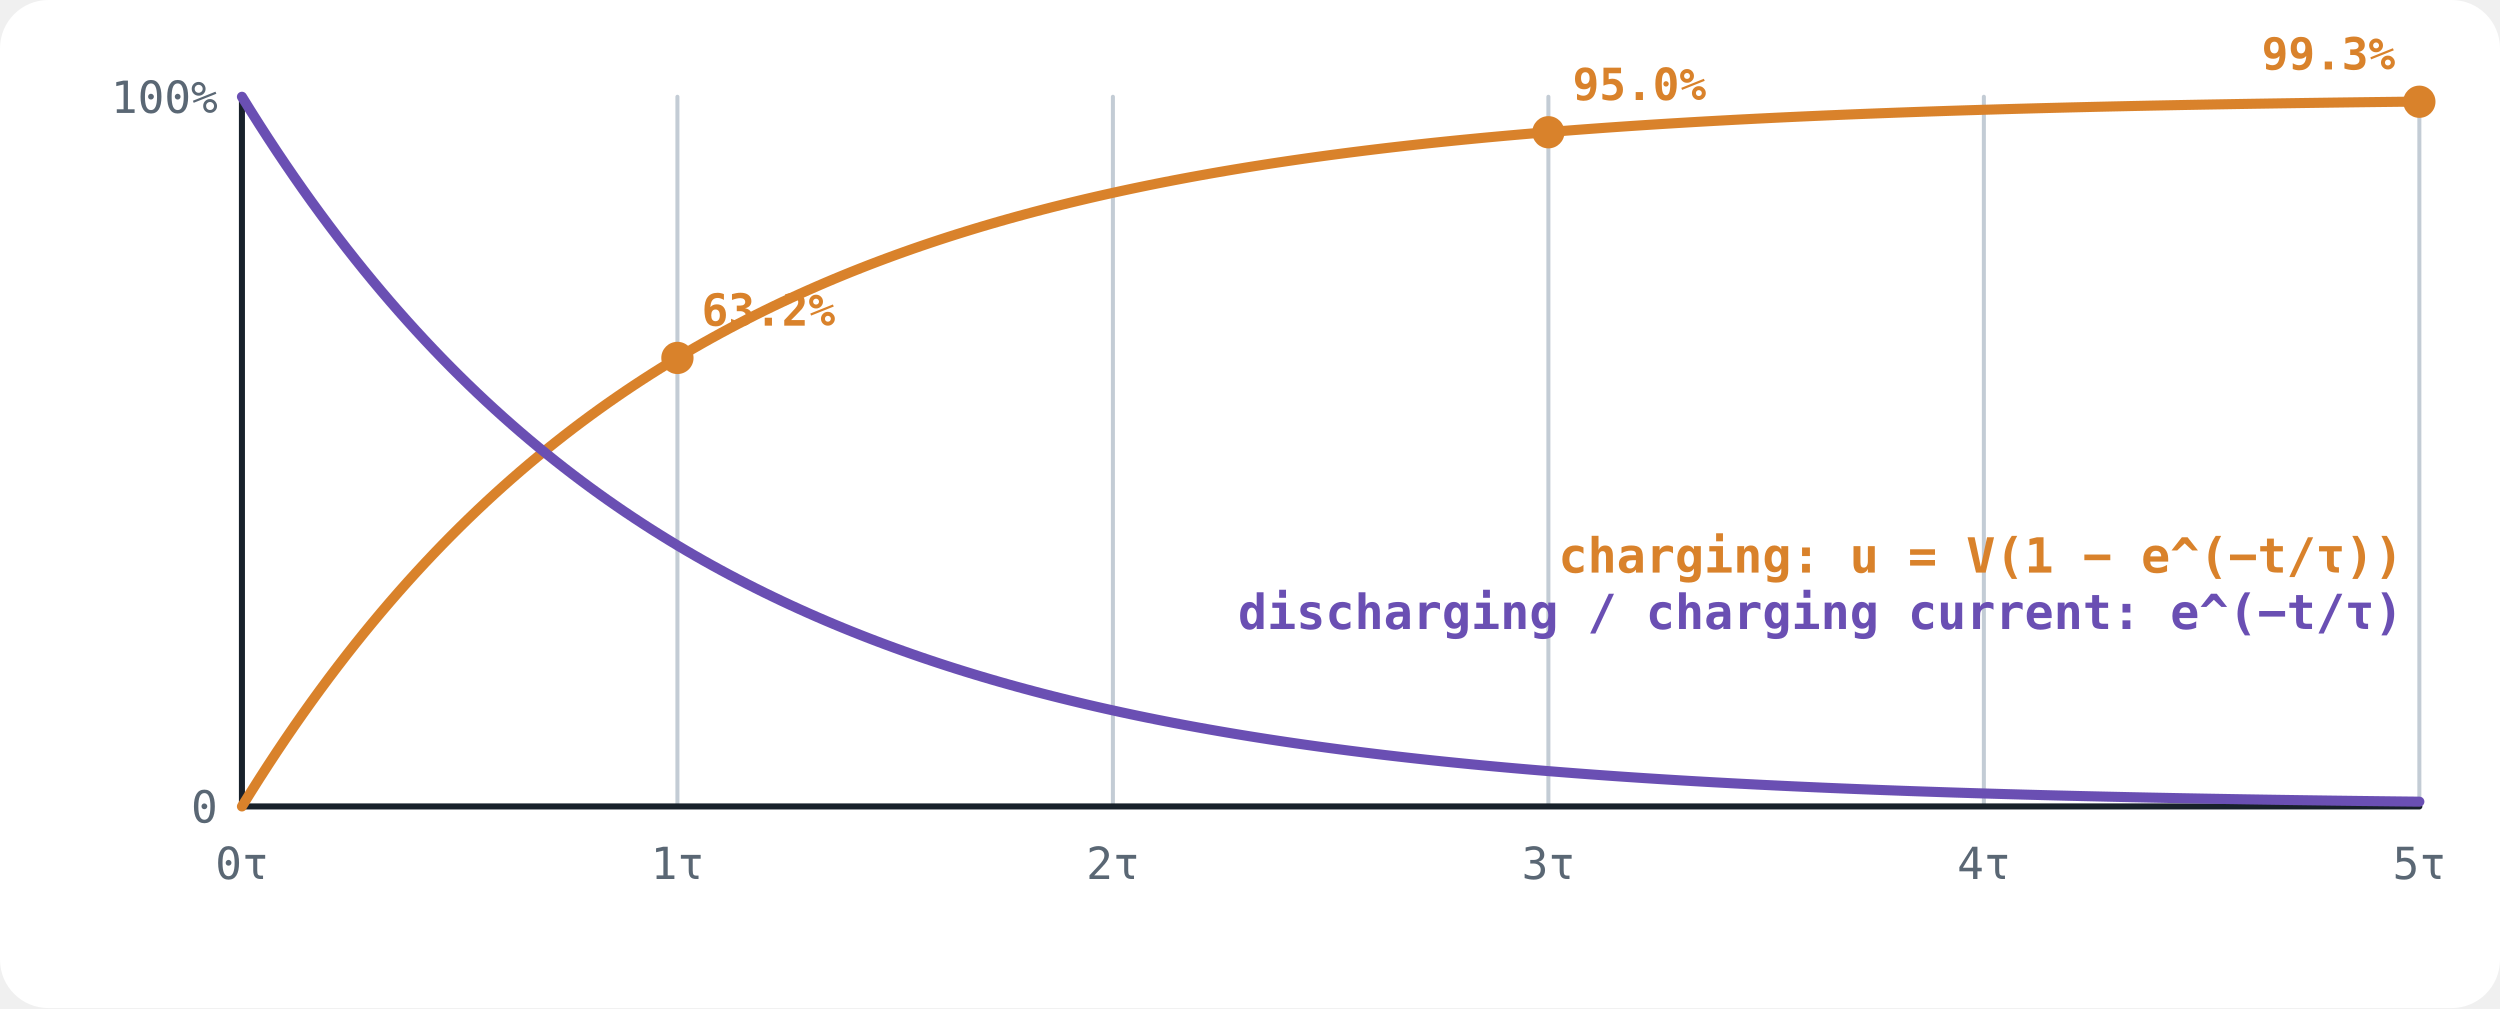
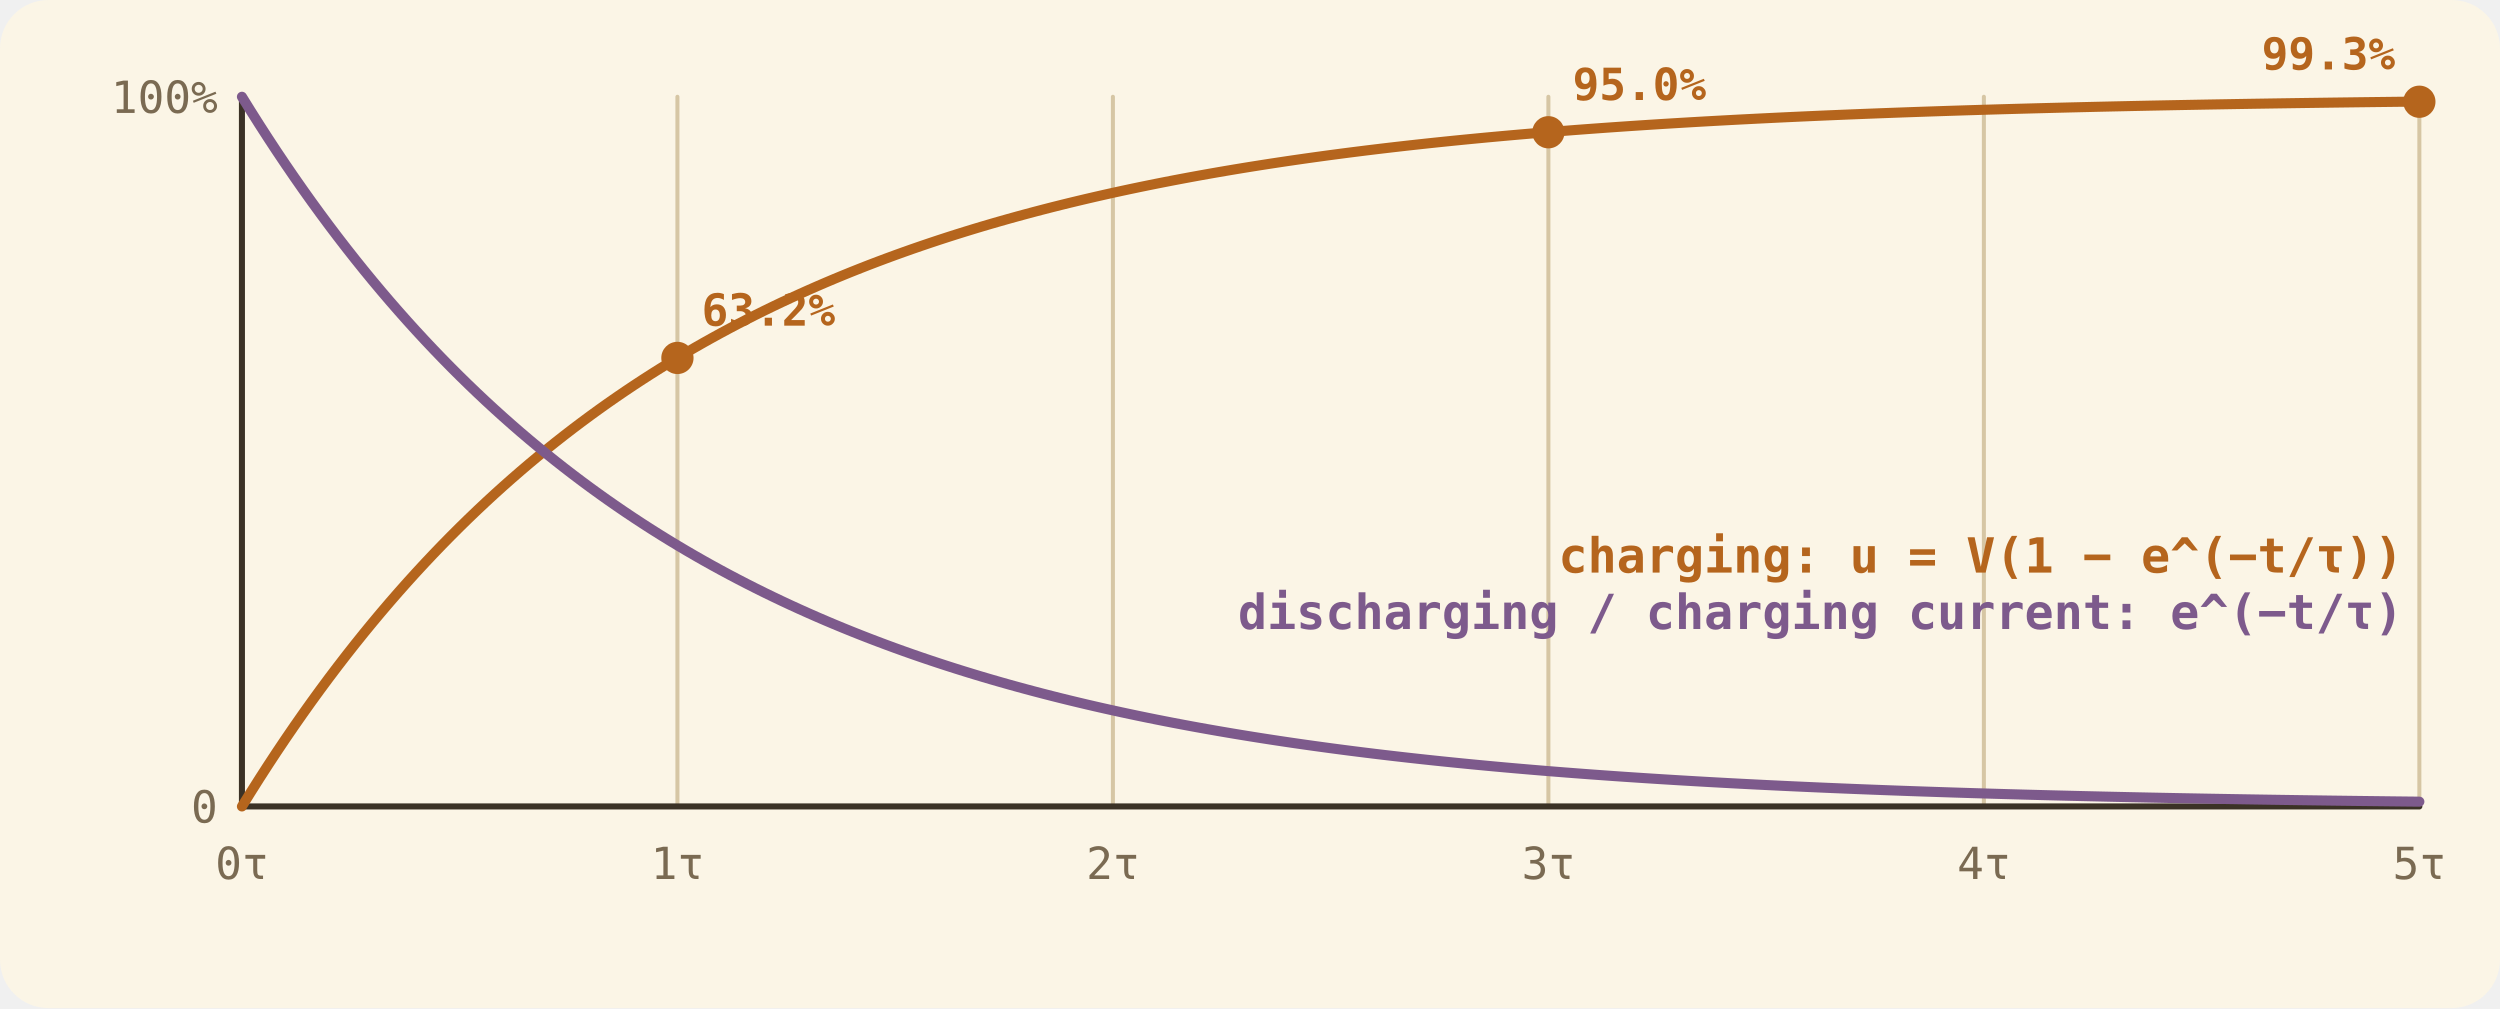
<svg xmlns="http://www.w3.org/2000/svg" viewBox="0 0 620 250" width="620" height="250">
-   <rect width="620" height="250" rx="12" fill="#ffffff" />
-   <polyline points="60.0,24 60.0,200" fill="none" stroke="#c3ccd5" stroke-width="1" stroke-linecap="round" stroke-linejoin="round" />
-   <text x="60.0" y="218" font-family="JetBrains Mono, monospace" font-size="11" font-weight="400" fill="#5a6774" text-anchor="middle">0τ</text>
-   <polyline points="168.0,24 168.0,200" fill="none" stroke="#c3ccd5" stroke-width="1" stroke-linecap="round" stroke-linejoin="round" />
-   <text x="168.0" y="218" font-family="JetBrains Mono, monospace" font-size="11" font-weight="400" fill="#5a6774" text-anchor="middle">1τ</text>
-   <polyline points="276.0,24 276.0,200" fill="none" stroke="#c3ccd5" stroke-width="1" stroke-linecap="round" stroke-linejoin="round" />
-   <text x="276.0" y="218" font-family="JetBrains Mono, monospace" font-size="11" font-weight="400" fill="#5a6774" text-anchor="middle">2τ</text>
-   <polyline points="384.0,24 384.0,200" fill="none" stroke="#c3ccd5" stroke-width="1" stroke-linecap="round" stroke-linejoin="round" />
-   <text x="384.0" y="218" font-family="JetBrains Mono, monospace" font-size="11" font-weight="400" fill="#5a6774" text-anchor="middle">3τ</text>
-   <polyline points="492.0,24 492.0,200" fill="none" stroke="#c3ccd5" stroke-width="1" stroke-linecap="round" stroke-linejoin="round" />
-   <text x="492.0" y="218" font-family="JetBrains Mono, monospace" font-size="11" font-weight="400" fill="#5a6774" text-anchor="middle">4τ</text>
-   <polyline points="600.0,24 600.0,200" fill="none" stroke="#c3ccd5" stroke-width="1" stroke-linecap="round" stroke-linejoin="round" />
-   <text x="600.0" y="218" font-family="JetBrains Mono, monospace" font-size="11" font-weight="400" fill="#5a6774" text-anchor="middle">5τ</text>
-   <polyline points="60,200 600,200" fill="none" stroke="#18212b" stroke-width="1.5" stroke-linecap="round" stroke-linejoin="round" />
-   <polyline points="60,24 60,200" fill="none" stroke="#18212b" stroke-width="1.5" stroke-linecap="round" stroke-linejoin="round" />
-   <polyline points="60.0,200.0 62.16,196.515 64.32,193.099 66.48,189.751 68.64,186.468 70.8,183.251 72.96,180.098 75.12,177.007 77.28,173.977 79.44,171.008 81.6,168.097 83.76,165.243 85.92,162.447 88.08,159.705 90.24,157.018 92.4,154.384 94.56,151.802 96.72,149.272 98.88,146.791 101.04,144.36 103.2,141.976 105.36,139.64 107.52,137.35 109.68,135.106 111.84,132.906 114.0,130.749 116.16,128.636 118.32,126.564 120.48,124.533 122.64,122.542 124.8,120.591 126.96,118.678 129.12,116.803 131.28,114.966 133.44,113.165 135.6,111.399 137.76,109.668 139.92,107.972 142.08,106.309 144.24,104.679 146.4,103.082 148.56,101.516 150.72,99.981 152.88,98.477 155.04,97.002 157.2,95.556 159.36,94.139 161.52,92.75 163.68,91.389 165.84,90.055 168.0,88.747 170.16,87.465 172.32,86.208 174.48,84.976 176.64,83.769 178.8,82.585 180.96,81.425 183.12,80.288 185.28,79.174 187.44,78.081 189.6,77.01 191.76,75.961 193.92,74.932 196.08,73.923 198.24,72.935 200.4,71.966 202.56,71.016 204.72,70.085 206.88,69.172 209.04,68.278 211.2,67.401 213.36,66.542 215.52,65.699 217.68,64.874 219.84,64.064 222.0,63.271 224.16,62.493 226.32,61.731 228.48,60.984 230.64,60.252 232.8,59.534 234.96,58.83 237.12,58.14 239.28,57.464 241.44,56.802 243.6,56.152 245.76,55.516 247.92,54.892 250.08,54.28 252.24,53.68 254.4,53.093 256.56,52.517 258.72,51.952 260.88,51.398 263.04,50.856 265.2,50.324 267.36,49.803 269.52,49.292 271.68,48.791 273.84,48.3 276.0,47.819 278.16,47.347 280.32,46.885 282.48,46.432 284.64,45.988 286.8,45.552 288.96,45.126 291.12,44.707 293.28,44.297 295.44,43.895 297.6,43.501 299.76,43.115 301.92,42.737 304.08,42.366 306.24,42.002 308.4,41.646 310.56,41.296 312.72,40.954 314.88,40.618 317.04,40.289 319.2,39.966 321.36,39.65 323.52,39.34 325.68,39.037 327.84,38.739 330.0,38.447 332.16,38.161 334.32,37.88 336.48,37.606 338.64,37.336 340.8,37.072 342.96,36.813 345.12,36.56 347.28,36.311 349.44,36.067 351.6,35.828 353.76,35.594 355.92,35.364 358.08,35.139 360.24,34.919 362.4,34.703 364.56,34.491 366.72,34.283 368.88,34.079 371.04,33.88 373.2,33.684 375.36,33.492 377.52,33.304 379.68,33.12 381.84,32.94 384.0,32.763 386.16,32.589 388.32,32.419 390.48,32.252 392.64,32.089 394.8,31.929 396.96,31.772 399.12,31.618 401.28,31.467 403.44,31.319 405.6,31.174 407.76,31.032 409.92,30.893 412.08,30.756 414.24,30.623 416.4,30.491 418.56,30.363 420.72,30.237 422.88,30.113 425.04,29.992 427.2,29.874 429.36,29.757 431.52,29.643 433.68,29.532 435.84,29.422 438.0,29.315 440.16,29.21 442.32,29.106 444.48,29.005 446.64,28.906 448.8,28.809 450.96,28.714 453.12,28.62 455.28,28.529 457.44,28.439 459.6,28.351 461.76,28.265 463.92,28.181 466.08,28.098 468.24,28.017 470.4,27.937 472.56,27.859 474.72,27.783 476.88,27.708 479.04,27.635 481.2,27.563 483.36,27.492 485.52,27.423 487.68,27.355 489.84,27.289 492.0,27.224 494.16,27.16 496.32,27.097 498.48,27.036 500.64,26.976 502.8,26.917 504.96,26.859 507.12,26.802 509.28,26.747 511.44,26.693 513.6,26.639 515.76,26.587 517.92,26.536 520.08,26.486 522.24,26.436 524.4,26.388 526.56,26.341 528.72,26.294 530.88,26.249 533.04,26.204 535.2,26.161 537.36,26.118 539.52,26.076 541.68,26.035 543.84,25.995 546.0,25.955 548.16,25.916 550.32,25.879 552.48,25.841 554.64,25.805 556.8,25.769 558.96,25.734 561.12,25.7 563.28,25.666 565.44,25.633 567.6,25.601 569.76,25.569 571.92,25.538 574.08,25.508 576.24,25.478 578.4,25.448 580.56,25.42 582.72,25.392 584.88,25.364 587.04,25.337 589.2,25.311 591.36,25.285 593.52,25.259 595.68,25.234 597.84,25.21 600.0,25.186" fill="none" stroke="#d9822b" stroke-width="2.5" stroke-linecap="round" stroke-linejoin="round" />
-   <polyline points="60.0,24.0 62.16,27.485 64.32,30.901 66.48,34.249 68.64,37.532 70.8,40.749 72.96,43.902 75.12,46.993 77.28,50.023 79.44,52.992 81.6,55.903 83.76,58.757 85.92,61.553 88.08,64.295 90.24,66.982 92.4,69.616 94.56,72.198 96.72,74.728 98.88,77.209 101.04,79.64 103.2,82.024 105.36,84.36 107.52,86.65 109.68,88.894 111.84,91.094 114.0,93.251 116.16,95.364 118.32,97.436 120.48,99.467 122.64,101.458 124.8,103.409 126.96,105.322 129.12,107.197 131.28,109.034 133.44,110.835 135.6,112.601 137.76,114.332 139.92,116.028 142.08,117.691 144.24,119.321 146.4,120.918 148.56,122.484 150.72,124.019 152.88,125.523 155.04,126.998 157.2,128.444 159.36,129.861 161.52,131.25 163.68,132.611 165.84,133.945 168.0,135.253 170.16,136.535 172.32,137.792 174.48,139.024 176.64,140.231 178.8,141.415 180.96,142.575 183.12,143.712 185.28,144.826 187.44,145.919 189.6,146.99 191.76,148.039 193.92,149.068 196.08,150.077 198.24,151.065 200.4,152.034 202.56,152.984 204.72,153.915 206.88,154.828 209.04,155.722 211.2,156.599 213.36,157.458 215.52,158.301 217.68,159.126 219.84,159.936 222.0,160.729 224.16,161.507 226.32,162.269 228.48,163.016 230.64,163.748 232.8,164.466 234.96,165.17 237.12,165.86 239.28,166.536 241.44,167.198 243.6,167.848 245.76,168.484 247.92,169.108 250.08,169.72 252.24,170.32 254.4,170.907 256.56,171.483 258.72,172.048 260.88,172.602 263.04,173.144 265.2,173.676 267.36,174.197 269.52,174.708 271.68,175.209 273.84,175.7 276.0,176.181 278.16,176.653 280.32,177.115 282.48,177.568 284.64,178.012 286.8,178.448 288.96,178.874 291.12,179.293 293.28,179.703 295.44,180.105 297.6,180.499 299.76,180.885 301.92,181.263 304.08,181.634 306.24,181.998 308.4,182.354 310.56,182.704 312.72,183.046 314.88,183.382 317.04,183.711 319.2,184.034 321.36,184.35 323.52,184.66 325.68,184.963 327.84,185.261 330.0,185.553 332.16,185.839 334.32,186.12 336.48,186.394 338.64,186.664 340.8,186.928 342.96,187.187 345.12,187.44 347.28,187.689 349.44,187.933 351.6,188.172 353.76,188.406 355.92,188.636 358.08,188.861 360.24,189.081 362.4,189.297 364.56,189.509 366.72,189.717 368.88,189.921 371.04,190.12 373.2,190.316 375.36,190.508 377.52,190.696 379.68,190.88 381.84,191.06 384.0,191.237 386.16,191.411 388.32,191.581 390.48,191.748 392.64,191.911 394.8,192.071 396.96,192.228 399.12,192.382 401.28,192.533 403.44,192.681 405.6,192.826 407.76,192.968 409.92,193.107 412.08,193.244 414.24,193.377 416.4,193.509 418.56,193.637 420.72,193.763 422.88,193.887 425.04,194.008 427.2,194.126 429.36,194.243 431.52,194.357 433.68,194.468 435.84,194.578 438.0,194.685 440.16,194.79 442.32,194.894 444.48,194.995 446.64,195.094 448.8,195.191 450.96,195.286 453.12,195.38 455.28,195.471 457.44,195.561 459.6,195.649 461.76,195.735 463.92,195.819 466.08,195.902 468.24,195.983 470.4,196.063 472.56,196.141 474.72,196.217 476.88,196.292 479.04,196.365 481.2,196.437 483.36,196.508 485.52,196.577 487.68,196.645 489.84,196.711 492.0,196.776 494.16,196.84 496.32,196.903 498.48,196.964 500.64,197.024 502.8,197.083 504.96,197.141 507.12,197.198 509.28,197.253 511.44,197.307 513.6,197.361 515.76,197.413 517.92,197.464 520.08,197.514 522.24,197.564 524.4,197.612 526.56,197.659 528.72,197.706 530.88,197.751 533.04,197.796 535.2,197.839 537.36,197.882 539.52,197.924 541.68,197.965 543.84,198.005 546.0,198.045 548.16,198.084 550.32,198.121 552.48,198.159 554.64,198.195 556.8,198.231 558.96,198.266 561.12,198.3 563.28,198.334 565.44,198.367 567.6,198.399 569.76,198.431 571.92,198.462 574.08,198.492 576.24,198.522 578.4,198.552 580.56,198.58 582.72,198.608 584.88,198.636 587.04,198.663 589.2,198.689 591.36,198.715 593.52,198.741 595.68,198.766 597.84,198.79 600.0,198.814" fill="none" stroke="#6a4fb3" stroke-width="2.5" stroke-linecap="round" stroke-linejoin="round" />
-   <circle cx="168.0" cy="88.768" r="4" fill="#d9822b" />
-   <text x="174.0" y="80.768" font-family="JetBrains Mono, monospace" font-size="11" font-weight="600" fill="#d9822b" text-anchor="start">63.2%</text>
-   <circle cx="384.0" cy="32.8" r="4" fill="#d9822b" />
-   <text x="390.0" y="24.8" font-family="JetBrains Mono, monospace" font-size="11" font-weight="600" fill="#d9822b" text-anchor="start">95.0%</text>
-   <circle cx="600.0" cy="25.232" r="4" fill="#d9822b" />
-   <text x="594.0" y="17.232" font-family="JetBrains Mono, monospace" font-size="11" font-weight="600" fill="#d9822b" text-anchor="end">99.3%</text>
-   <text x="54" y="28" font-family="JetBrains Mono, monospace" font-size="11" font-weight="400" fill="#5a6774" text-anchor="end">100%</text>
-   <text x="54" y="204" font-family="JetBrains Mono, monospace" font-size="11" font-weight="400" fill="#5a6774" text-anchor="end">0</text>
-   <text x="596" y="142.0" font-family="JetBrains Mono, monospace" font-size="12" font-weight="600" fill="#d9822b" text-anchor="end">charging: u = V(1 − e^(−t/τ))</text>
-   <text x="596" y="156.0" font-family="JetBrains Mono, monospace" font-size="12" font-weight="600" fill="#6a4fb3" text-anchor="end">discharging / charging current: e^(−t/τ)</text>
+   <rect width="620" height="250" rx="12" fill="#fbf5e6" />
+   <polyline points="60.0,24 60.0,200" fill="none" stroke="#d6c6a4" stroke-width="1" stroke-linecap="round" stroke-linejoin="round" />
+   <text x="60.0" y="218" font-family="JetBrains Mono, monospace" font-size="11" font-weight="400" fill="#7a6a52" text-anchor="middle">0τ</text>
+   <polyline points="168.0,24 168.0,200" fill="none" stroke="#d6c6a4" stroke-width="1" stroke-linecap="round" stroke-linejoin="round" />
+   <text x="168.0" y="218" font-family="JetBrains Mono, monospace" font-size="11" font-weight="400" fill="#7a6a52" text-anchor="middle">1τ</text>
+   <polyline points="276.0,24 276.0,200" fill="none" stroke="#d6c6a4" stroke-width="1" stroke-linecap="round" stroke-linejoin="round" />
+   <text x="276.0" y="218" font-family="JetBrains Mono, monospace" font-size="11" font-weight="400" fill="#7a6a52" text-anchor="middle">2τ</text>
+   <polyline points="384.0,24 384.0,200" fill="none" stroke="#d6c6a4" stroke-width="1" stroke-linecap="round" stroke-linejoin="round" />
+   <text x="384.0" y="218" font-family="JetBrains Mono, monospace" font-size="11" font-weight="400" fill="#7a6a52" text-anchor="middle">3τ</text>
+   <polyline points="492.0,24 492.0,200" fill="none" stroke="#d6c6a4" stroke-width="1" stroke-linecap="round" stroke-linejoin="round" />
+   <text x="492.0" y="218" font-family="JetBrains Mono, monospace" font-size="11" font-weight="400" fill="#7a6a52" text-anchor="middle">4τ</text>
+   <polyline points="600.0,24 600.0,200" fill="none" stroke="#d6c6a4" stroke-width="1" stroke-linecap="round" stroke-linejoin="round" />
+   <text x="600.0" y="218" font-family="JetBrains Mono, monospace" font-size="11" font-weight="400" fill="#7a6a52" text-anchor="middle">5τ</text>
+   <polyline points="60,200 600,200" fill="none" stroke="#3b3226" stroke-width="1.5" stroke-linecap="round" stroke-linejoin="round" />
+   <polyline points="60,24 60,200" fill="none" stroke="#3b3226" stroke-width="1.5" stroke-linecap="round" stroke-linejoin="round" />
+   <polyline points="60.0,200.0 62.16,196.515 64.32,193.099 66.48,189.751 68.64,186.468 70.8,183.251 72.96,180.098 75.12,177.007 77.28,173.977 79.44,171.008 81.6,168.097 83.76,165.243 85.92,162.447 88.08,159.705 90.24,157.018 92.4,154.384 94.56,151.802 96.72,149.272 98.88,146.791 101.04,144.36 103.2,141.976 105.36,139.64 107.52,137.35 109.68,135.106 111.84,132.906 114.0,130.749 116.16,128.636 118.32,126.564 120.48,124.533 122.64,122.542 124.8,120.591 126.96,118.678 129.12,116.803 131.28,114.966 133.44,113.165 135.6,111.399 137.76,109.668 139.92,107.972 142.08,106.309 144.24,104.679 146.4,103.082 148.56,101.516 150.72,99.981 152.88,98.477 155.04,97.002 157.2,95.556 159.36,94.139 161.52,92.75 163.68,91.389 165.84,90.055 168.0,88.747 170.16,87.465 172.32,86.208 174.48,84.976 176.64,83.769 178.8,82.585 180.96,81.425 183.12,80.288 185.28,79.174 187.44,78.081 189.6,77.01 191.76,75.961 193.92,74.932 196.08,73.923 198.24,72.935 200.4,71.966 202.56,71.016 204.72,70.085 206.88,69.172 209.04,68.278 211.2,67.401 213.36,66.542 215.52,65.699 217.68,64.874 219.84,64.064 222.0,63.271 224.16,62.493 226.32,61.731 228.48,60.984 230.64,60.252 232.8,59.534 234.96,58.83 237.12,58.14 239.28,57.464 241.44,56.802 243.6,56.152 245.76,55.516 247.92,54.892 250.08,54.28 252.24,53.68 254.4,53.093 256.56,52.517 258.72,51.952 260.88,51.398 263.04,50.856 265.2,50.324 267.36,49.803 269.52,49.292 271.68,48.791 273.84,48.3 276.0,47.819 278.16,47.347 280.32,46.885 282.48,46.432 284.64,45.988 286.8,45.552 288.96,45.126 291.12,44.707 293.28,44.297 295.44,43.895 297.6,43.501 299.76,43.115 301.92,42.737 304.08,42.366 306.24,42.002 308.4,41.646 310.56,41.296 312.72,40.954 314.88,40.618 317.04,40.289 319.2,39.966 321.36,39.65 323.52,39.34 325.68,39.037 327.84,38.739 330.0,38.447 332.16,38.161 334.32,37.88 336.48,37.606 338.64,37.336 340.8,37.072 342.96,36.813 345.12,36.56 347.28,36.311 349.44,36.067 351.6,35.828 353.76,35.594 355.92,35.364 358.08,35.139 360.24,34.919 362.4,34.703 364.56,34.491 366.72,34.283 368.88,34.079 371.04,33.88 373.2,33.684 375.36,33.492 377.52,33.304 379.68,33.12 381.84,32.94 384.0,32.763 386.16,32.589 388.32,32.419 390.48,32.252 392.64,32.089 394.8,31.929 396.96,31.772 399.12,31.618 401.28,31.467 403.44,31.319 405.6,31.174 407.76,31.032 409.92,30.893 412.08,30.756 414.24,30.623 416.4,30.491 418.56,30.363 420.72,30.237 422.88,30.113 425.04,29.992 427.2,29.874 429.36,29.757 431.52,29.643 433.68,29.532 435.84,29.422 438.0,29.315 440.16,29.21 442.32,29.106 444.48,29.005 446.64,28.906 448.8,28.809 450.96,28.714 453.12,28.62 455.28,28.529 457.44,28.439 459.6,28.351 461.76,28.265 463.92,28.181 466.08,28.098 468.24,28.017 470.4,27.937 472.56,27.859 474.72,27.783 476.88,27.708 479.04,27.635 481.2,27.563 483.36,27.492 485.52,27.423 487.68,27.355 489.84,27.289 492.0,27.224 494.16,27.16 496.32,27.097 498.48,27.036 500.64,26.976 502.8,26.917 504.96,26.859 507.12,26.802 509.28,26.747 511.44,26.693 513.6,26.639 515.76,26.587 517.92,26.536 520.08,26.486 522.24,26.436 524.4,26.388 526.56,26.341 528.72,26.294 530.88,26.249 533.04,26.204 535.2,26.161 537.36,26.118 539.52,26.076 541.68,26.035 543.84,25.995 546.0,25.955 548.16,25.916 550.32,25.879 552.48,25.841 554.64,25.805 556.8,25.769 558.96,25.734 561.12,25.7 563.28,25.666 565.44,25.633 567.6,25.601 569.76,25.569 571.92,25.538 574.08,25.508 576.24,25.478 578.4,25.448 580.56,25.42 582.72,25.392 584.88,25.364 587.04,25.337 589.2,25.311 591.36,25.285 593.52,25.259 595.68,25.234 597.84,25.21 600.0,25.186" fill="none" stroke="#b5651d" stroke-width="2.5" stroke-linecap="round" stroke-linejoin="round" />
+   <polyline points="60.0,24.0 62.16,27.485 64.32,30.901 66.48,34.249 68.64,37.532 70.8,40.749 72.96,43.902 75.12,46.993 77.28,50.023 79.44,52.992 81.6,55.903 83.76,58.757 85.92,61.553 88.08,64.295 90.24,66.982 92.4,69.616 94.56,72.198 96.72,74.728 98.88,77.209 101.04,79.64 103.2,82.024 105.36,84.36 107.52,86.65 109.68,88.894 111.84,91.094 114.0,93.251 116.16,95.364 118.32,97.436 120.48,99.467 122.64,101.458 124.8,103.409 126.96,105.322 129.12,107.197 131.28,109.034 133.44,110.835 135.6,112.601 137.76,114.332 139.92,116.028 142.08,117.691 144.24,119.321 146.4,120.918 148.56,122.484 150.72,124.019 152.88,125.523 155.04,126.998 157.2,128.444 159.36,129.861 161.52,131.25 163.68,132.611 165.84,133.945 168.0,135.253 170.16,136.535 172.32,137.792 174.48,139.024 176.64,140.231 178.8,141.415 180.96,142.575 183.12,143.712 185.28,144.826 187.44,145.919 189.6,146.99 191.76,148.039 193.92,149.068 196.08,150.077 198.24,151.065 200.4,152.034 202.56,152.984 204.72,153.915 206.88,154.828 209.04,155.722 211.2,156.599 213.36,157.458 215.52,158.301 217.68,159.126 219.84,159.936 222.0,160.729 224.16,161.507 226.32,162.269 228.48,163.016 230.64,163.748 232.8,164.466 234.96,165.17 237.12,165.86 239.28,166.536 241.44,167.198 243.6,167.848 245.76,168.484 247.92,169.108 250.08,169.72 252.24,170.32 254.4,170.907 256.56,171.483 258.72,172.048 260.88,172.602 263.04,173.144 265.2,173.676 267.36,174.197 269.52,174.708 271.68,175.209 273.84,175.7 276.0,176.181 278.16,176.653 280.32,177.115 282.48,177.568 284.64,178.012 286.8,178.448 288.96,178.874 291.12,179.293 293.28,179.703 295.44,180.105 297.6,180.499 299.76,180.885 301.92,181.263 304.08,181.634 306.24,181.998 308.4,182.354 310.56,182.704 312.72,183.046 314.88,183.382 317.04,183.711 319.2,184.034 321.36,184.35 323.52,184.66 325.68,184.963 327.84,185.261 330.0,185.553 332.16,185.839 334.32,186.12 336.48,186.394 338.64,186.664 340.8,186.928 342.96,187.187 345.12,187.44 347.28,187.689 349.44,187.933 351.6,188.172 353.76,188.406 355.92,188.636 358.08,188.861 360.24,189.081 362.4,189.297 364.56,189.509 366.72,189.717 368.88,189.921 371.04,190.12 373.2,190.316 375.36,190.508 377.52,190.696 379.68,190.88 381.84,191.06 384.0,191.237 386.16,191.411 388.32,191.581 390.48,191.748 392.64,191.911 394.8,192.071 396.96,192.228 399.12,192.382 401.28,192.533 403.44,192.681 405.6,192.826 407.76,192.968 409.92,193.107 412.08,193.244 414.24,193.377 416.4,193.509 418.56,193.637 420.72,193.763 422.88,193.887 425.04,194.008 427.2,194.126 429.36,194.243 431.52,194.357 433.68,194.468 435.84,194.578 438.0,194.685 440.16,194.79 442.32,194.894 444.48,194.995 446.64,195.094 448.8,195.191 450.96,195.286 453.12,195.38 455.28,195.471 457.44,195.561 459.6,195.649 461.76,195.735 463.92,195.819 466.08,195.902 468.24,195.983 470.4,196.063 472.56,196.141 474.72,196.217 476.88,196.292 479.04,196.365 481.2,196.437 483.36,196.508 485.52,196.577 487.68,196.645 489.84,196.711 492.0,196.776 494.16,196.84 496.32,196.903 498.48,196.964 500.64,197.024 502.8,197.083 504.96,197.141 507.12,197.198 509.28,197.253 511.44,197.307 513.6,197.361 515.76,197.413 517.92,197.464 520.08,197.514 522.24,197.564 524.4,197.612 526.56,197.659 528.72,197.706 530.88,197.751 533.04,197.796 535.2,197.839 537.36,197.882 539.52,197.924 541.68,197.965 543.84,198.005 546.0,198.045 548.16,198.084 550.32,198.121 552.48,198.159 554.64,198.195 556.8,198.231 558.96,198.266 561.12,198.3 563.28,198.334 565.44,198.367 567.6,198.399 569.76,198.431 571.92,198.462 574.08,198.492 576.24,198.522 578.4,198.552 580.56,198.58 582.72,198.608 584.88,198.636 587.04,198.663 589.2,198.689 591.36,198.715 593.52,198.741 595.68,198.766 597.84,198.79 600.0,198.814" fill="none" stroke="#7d5a8c" stroke-width="2.5" stroke-linecap="round" stroke-linejoin="round" />
+   <circle cx="168.0" cy="88.768" r="4" fill="#b5651d" />
+   <text x="174.0" y="80.768" font-family="JetBrains Mono, monospace" font-size="11" font-weight="600" fill="#b5651d" text-anchor="start">63.2%</text>
+   <circle cx="384.0" cy="32.8" r="4" fill="#b5651d" />
+   <text x="390.0" y="24.8" font-family="JetBrains Mono, monospace" font-size="11" font-weight="600" fill="#b5651d" text-anchor="start">95.0%</text>
+   <circle cx="600.0" cy="25.232" r="4" fill="#b5651d" />
+   <text x="594.0" y="17.232" font-family="JetBrains Mono, monospace" font-size="11" font-weight="600" fill="#b5651d" text-anchor="end">99.3%</text>
+   <text x="54" y="28" font-family="JetBrains Mono, monospace" font-size="11" font-weight="400" fill="#7a6a52" text-anchor="end">100%</text>
+   <text x="54" y="204" font-family="JetBrains Mono, monospace" font-size="11" font-weight="400" fill="#7a6a52" text-anchor="end">0</text>
+   <text x="596" y="142.0" font-family="JetBrains Mono, monospace" font-size="12" font-weight="600" fill="#b5651d" text-anchor="end">charging: u = V(1 − e^(−t/τ))</text>
+   <text x="596" y="156.0" font-family="JetBrains Mono, monospace" font-size="12" font-weight="600" fill="#7d5a8c" text-anchor="end">discharging / charging current: e^(−t/τ)</text>
</svg>
